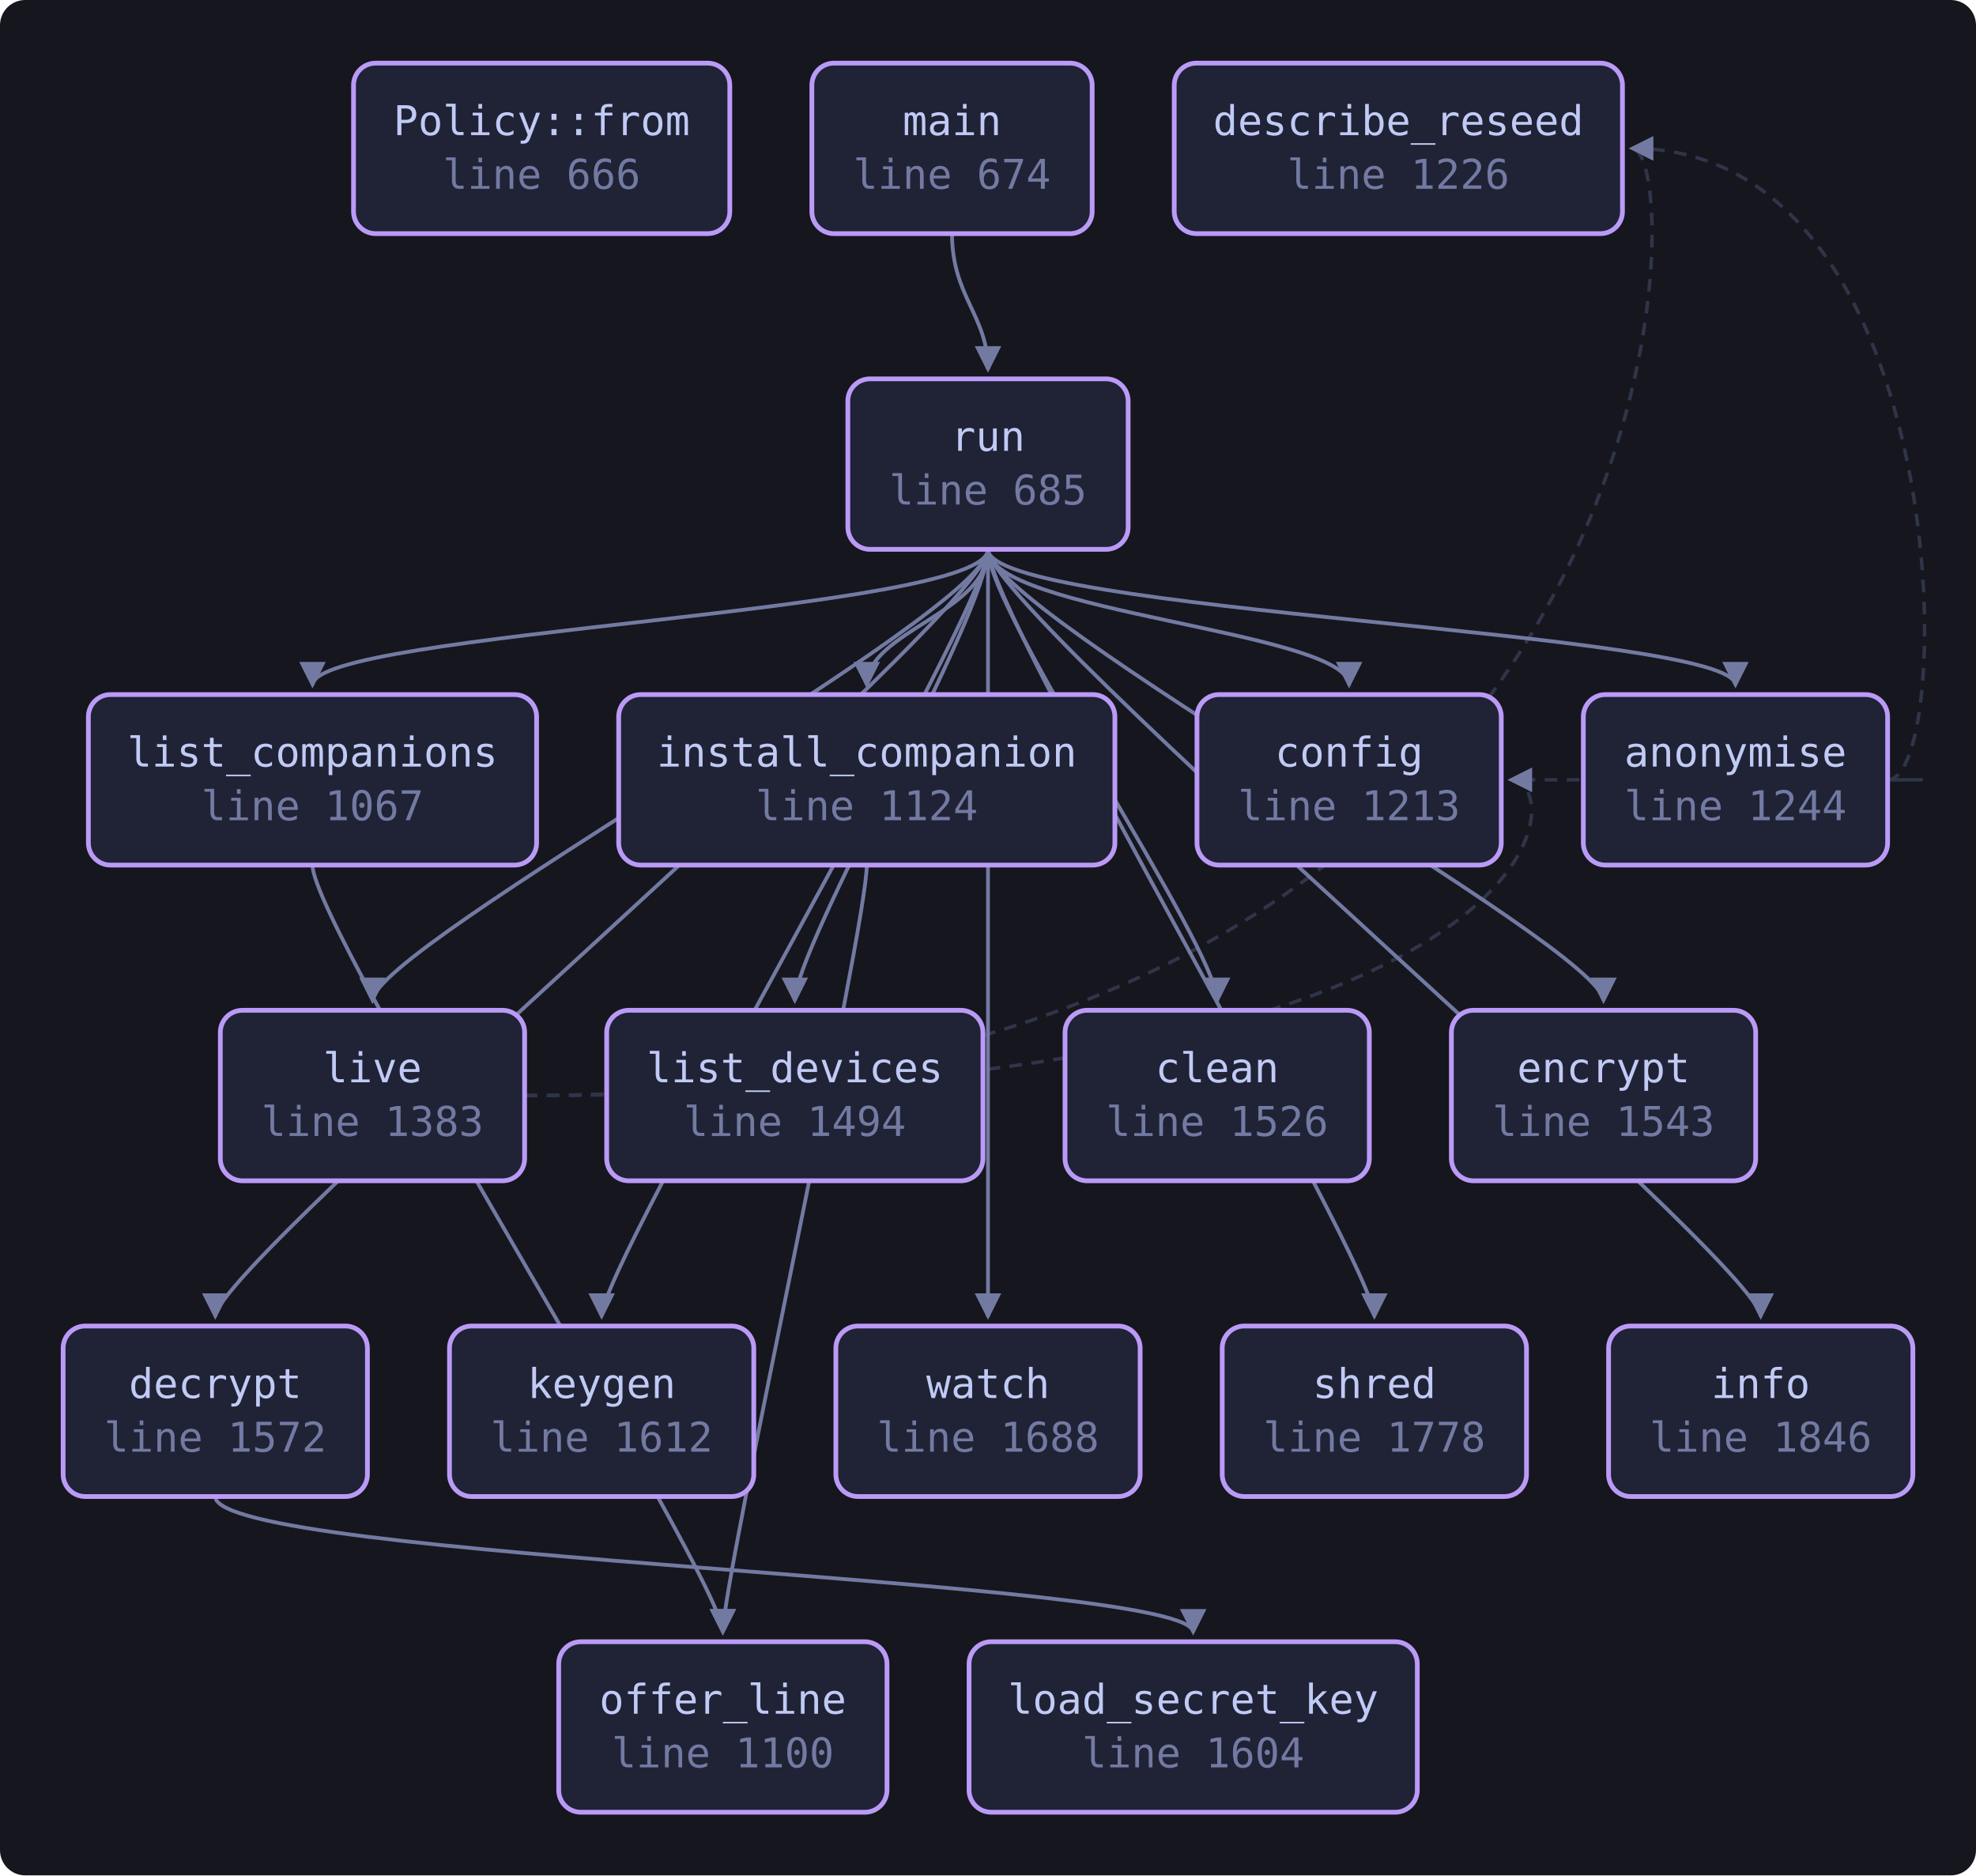
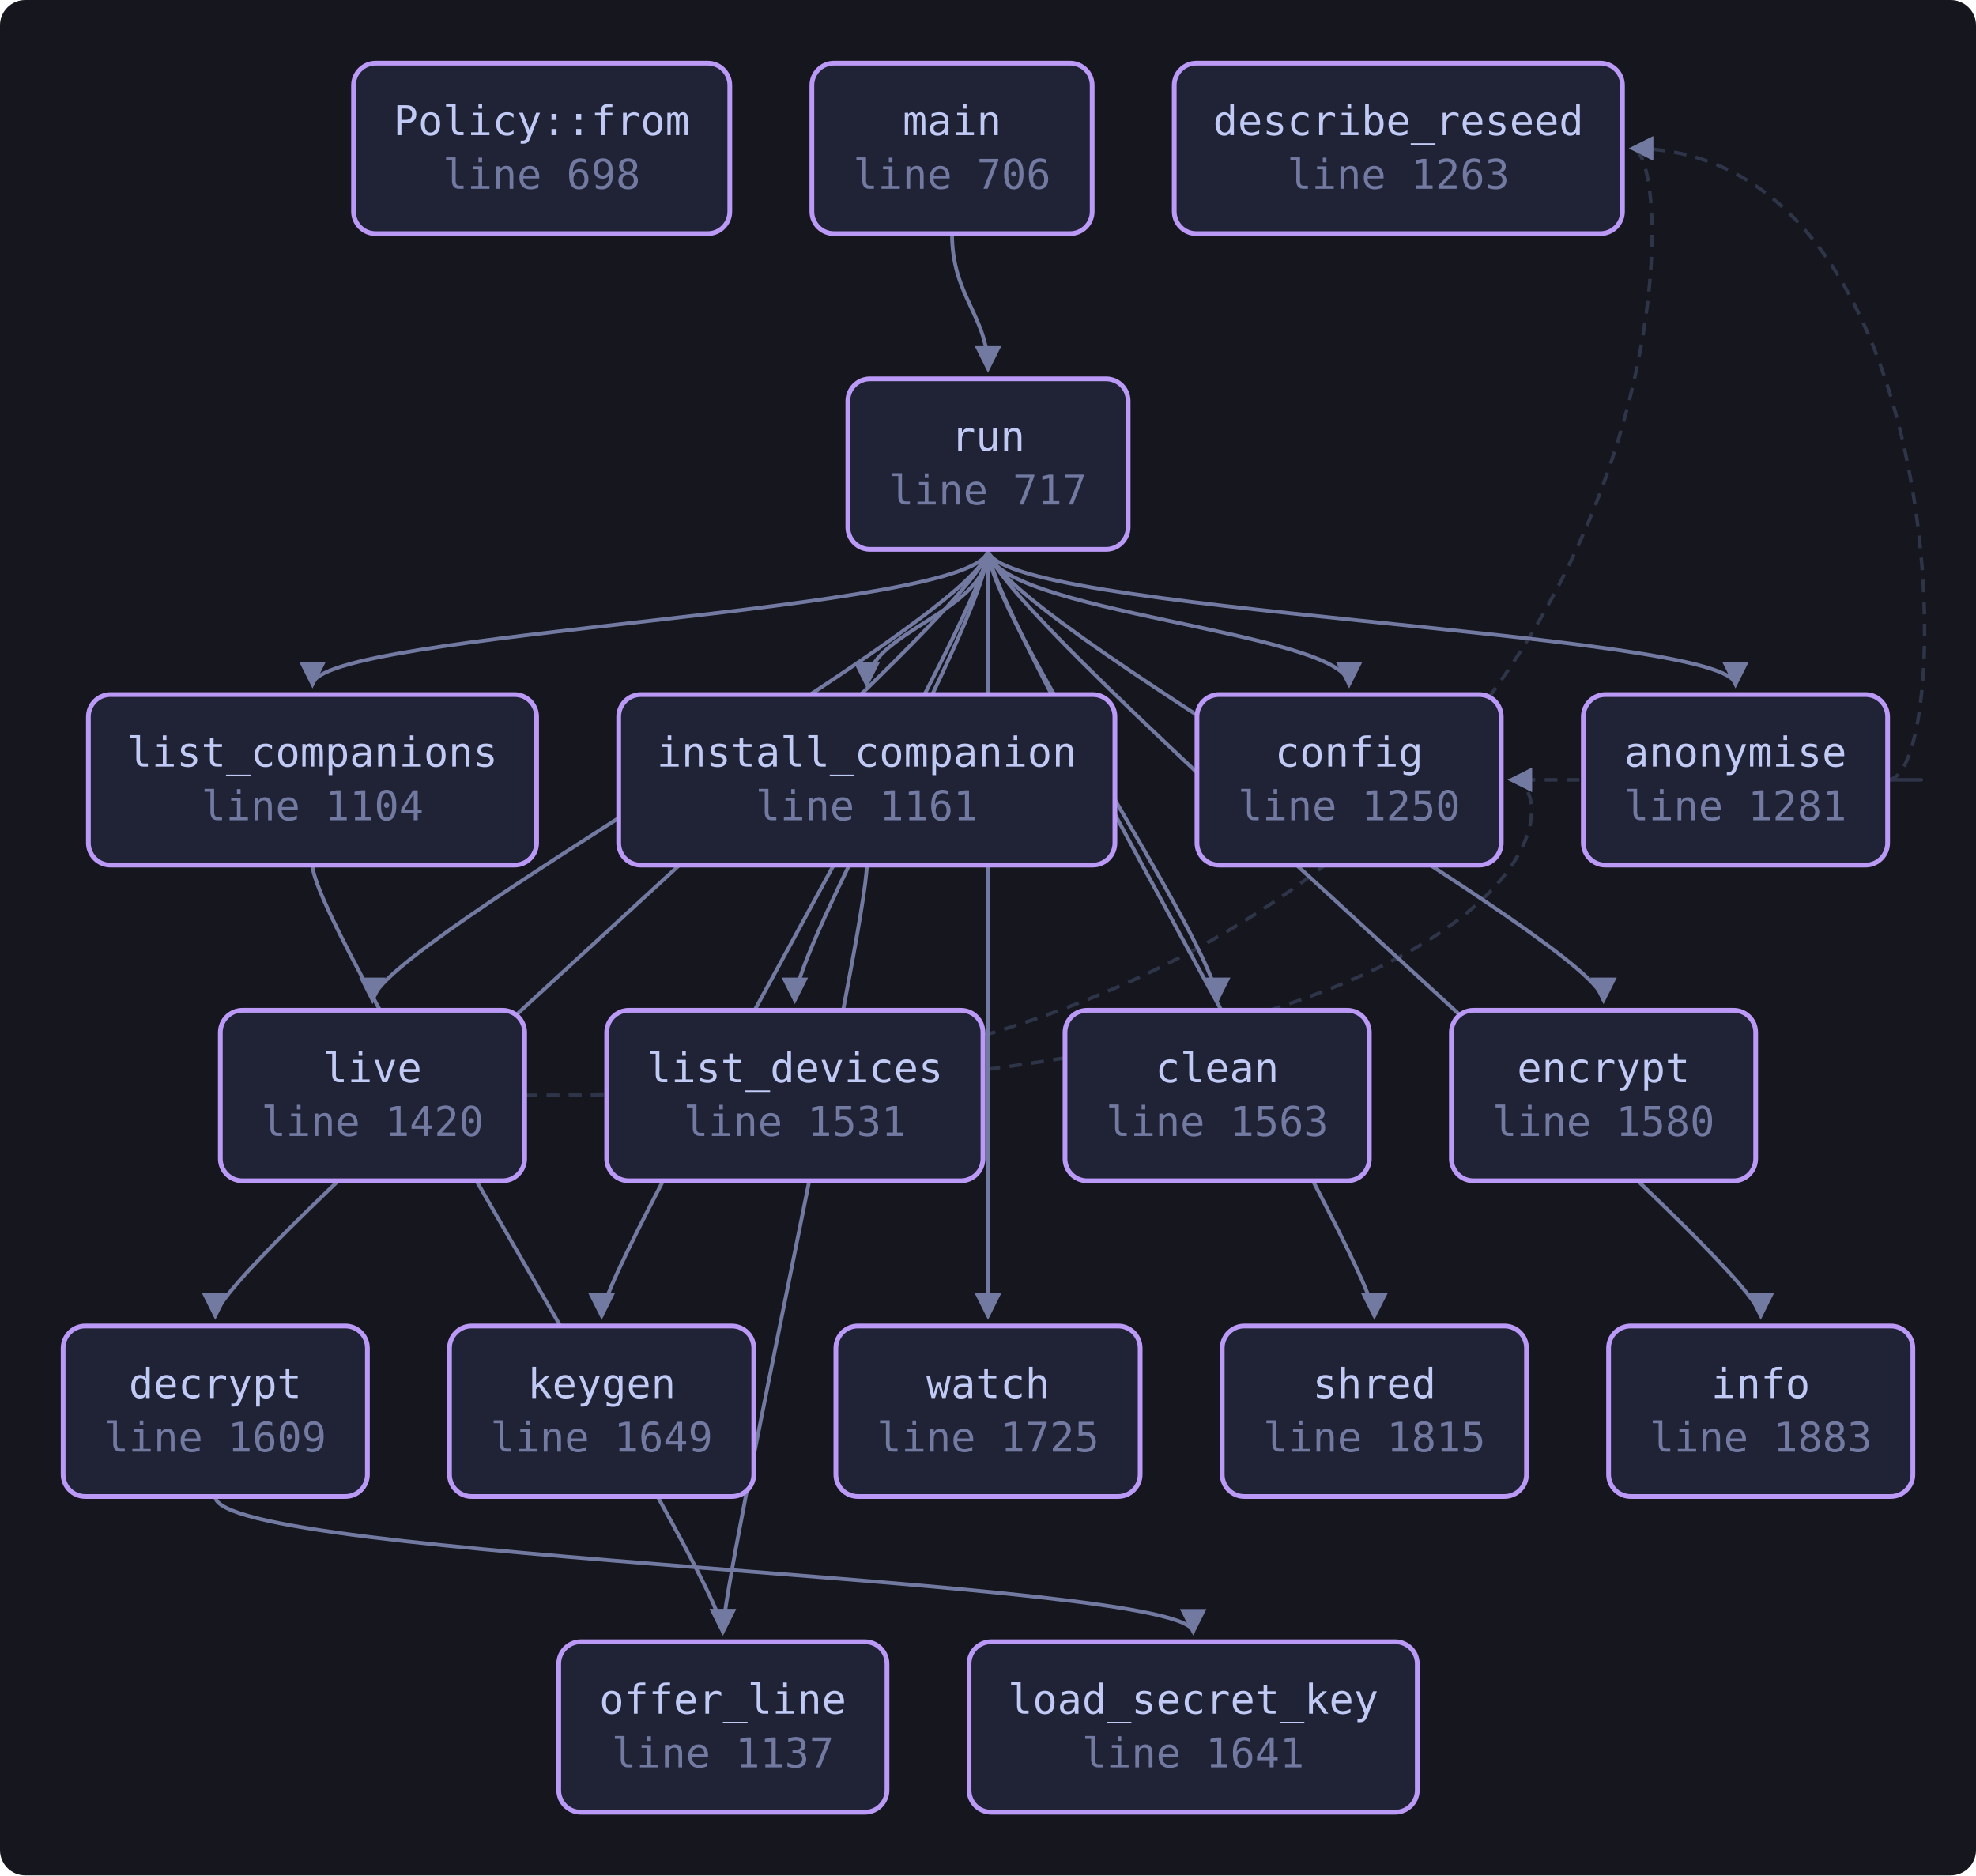
<svg xmlns="http://www.w3.org/2000/svg" viewBox="0 0 626 594" width="626" height="594" style="max-width:100%;height:auto" role="img" aria-label="flowchart">
  <defs>
    <marker id="a" viewBox="0 0 8 8" refX="7" refY="4" markerWidth="7" markerHeight="7" orient="auto-start-reverse">
      <path d="M0 0 L8 4 L0 8 z" fill="var(--muted, #737aa2)" />
    </marker>
  </defs>
  <rect x="0" y="0" width="626" height="594" fill="var(--bg-inset, #16161e)" rx="8" />
  <path d="M598.0 247.0 C 620.0 247.0, 620.0 247.0, 478.6 247.0" fill="none" stroke="var(--border, #2f3549)" stroke-width="1.1" stroke-dasharray="4 3" marker-end="url(#a)" />
  <path d="M598.0 247.0 C 620.0 247.0, 620.0 47.0, 517.0 47.0" fill="none" stroke="var(--border, #2f3549)" stroke-width="1.1" stroke-dasharray="4 3" marker-end="url(#a)" />
  <path d="M68.2 474.0 C 68.2 494.0, 378.0 500.0, 378.0 517.0" fill="none" stroke="var(--muted, #737aa2)" stroke-width="1.2" marker-end="url(#a)" />
  <path d="M274.6 274.0 C 274.6 294.0, 229.0 500.0, 229.0 517.0" fill="none" stroke="var(--muted, #737aa2)" stroke-width="1.2" marker-end="url(#a)" />
  <path d="M99.0 274.0 C 99.0 294.0, 229.0 500.0, 229.0 517.0" fill="none" stroke="var(--muted, #737aa2)" stroke-width="1.2" marker-end="url(#a)" />
  <path d="M166.2 347.0 C 497.6 347.0, 497.6 247.0, 478.6 247.0" fill="none" stroke="var(--border, #2f3549)" stroke-width="1.1" stroke-dasharray="4 3" marker-end="url(#a)" />
  <path d="M166.2 347.0 C 536.0 347.0, 536.0 47.0, 517.0 47.0" fill="none" stroke="var(--border, #2f3549)" stroke-width="1.1" stroke-dasharray="4 3" marker-end="url(#a)" />
  <path d="M301.6 74.0 C 301.6 94.0, 313.0 100.0, 313.0 117.0" fill="none" stroke="var(--muted, #737aa2)" stroke-width="1.2" marker-end="url(#a)" />
  <path d="M313.0 174.0 C 313.0 194.0, 549.8 200.0, 549.8 217.0" fill="none" stroke="var(--muted, #737aa2)" stroke-width="1.2" marker-end="url(#a)" />
  <path d="M313.0 174.0 C 313.0 194.0, 385.6 300.0, 385.6 317.0" fill="none" stroke="var(--muted, #737aa2)" stroke-width="1.2" marker-end="url(#a)" />
  <path d="M313.0 174.0 C 313.0 194.0, 427.4 200.0, 427.4 217.0" fill="none" stroke="var(--muted, #737aa2)" stroke-width="1.2" marker-end="url(#a)" />
  <path d="M313.0 174.0 C 313.0 194.0, 68.2 400.0, 68.2 417.0" fill="none" stroke="var(--muted, #737aa2)" stroke-width="1.2" marker-end="url(#a)" />
  <path d="M313.0 174.0 C 313.0 194.0, 508.0 300.0, 508.0 317.0" fill="none" stroke="var(--muted, #737aa2)" stroke-width="1.2" marker-end="url(#a)" />
  <path d="M313.0 174.0 C 313.0 194.0, 557.8 400.0, 557.8 417.0" fill="none" stroke="var(--muted, #737aa2)" stroke-width="1.2" marker-end="url(#a)" />
  <path d="M313.0 174.0 C 313.0 194.0, 274.6 200.0, 274.6 217.0" fill="none" stroke="var(--muted, #737aa2)" stroke-width="1.2" marker-end="url(#a)" />
  <path d="M313.0 174.0 C 313.0 194.0, 190.6 400.0, 190.6 417.0" fill="none" stroke="var(--muted, #737aa2)" stroke-width="1.2" marker-end="url(#a)" />
  <path d="M313.0 174.0 C 313.0 194.0, 99.0 200.0, 99.0 217.0" fill="none" stroke="var(--muted, #737aa2)" stroke-width="1.2" marker-end="url(#a)" />
  <path d="M313.0 174.0 C 313.0 194.0, 251.8 300.0, 251.8 317.0" fill="none" stroke="var(--muted, #737aa2)" stroke-width="1.2" marker-end="url(#a)" />
  <path d="M313.0 174.0 C 313.0 194.0, 118.0 300.0, 118.0 317.0" fill="none" stroke="var(--muted, #737aa2)" stroke-width="1.2" marker-end="url(#a)" />
  <path d="M313.0 174.0 C 313.0 194.0, 435.4 400.0, 435.4 417.0" fill="none" stroke="var(--muted, #737aa2)" stroke-width="1.2" marker-end="url(#a)" />
  <path d="M313.0 174.0 C 313.0 194.0, 313.0 400.0, 313.0 417.0" fill="none" stroke="var(--muted, #737aa2)" stroke-width="1.2" marker-end="url(#a)" />
-   <a href="https://github.com/tilas01/veilvoice/blob/main/crates/veilvoice-cli/src/main.rs#L666" target="_blank" rel="noopener noreferrer">
+   <a href="https://github.com/tilas01/veilvoice/blob/main/crates/veilvoice-cli/src/main.rs#L698" target="_blank" rel="noopener noreferrer">
    <rect x="112.0" y="20.0" width="119.2" height="54.0" rx="7" fill="var(--bg-soft, #1f2335)" stroke="var(--accent-2, #bb9af7)" stroke-width="1.5" />
    <text x="171.6" y="42.8" font-family="ui-monospace, SFMono-Regular, Menlo, Consolas, monospace" font-size="13" fill="var(--fg, #c0caf5)" text-anchor="middle">Policy::from</text>
-     <text x="171.6" y="59.8" font-family="ui-monospace, SFMono-Regular, Menlo, Consolas, monospace" font-size="13" fill="var(--muted, #737aa2)" text-anchor="middle">line 666</text>
+     <text x="171.6" y="59.8" font-family="ui-monospace, SFMono-Regular, Menlo, Consolas, monospace" font-size="13" fill="var(--muted, #737aa2)" text-anchor="middle">line 698</text>
  </a>
-   <a href="https://github.com/tilas01/veilvoice/blob/main/crates/veilvoice-cli/src/main.rs#L674" target="_blank" rel="noopener noreferrer">
+   <a href="https://github.com/tilas01/veilvoice/blob/main/crates/veilvoice-cli/src/main.rs#L706" target="_blank" rel="noopener noreferrer">
    <rect x="257.2" y="20.0" width="88.8" height="54.0" rx="7" fill="var(--bg-soft, #1f2335)" stroke="var(--accent-2, #bb9af7)" stroke-width="1.5" />
    <text x="301.6" y="42.8" font-family="ui-monospace, SFMono-Regular, Menlo, Consolas, monospace" font-size="13" fill="var(--fg, #c0caf5)" text-anchor="middle">main</text>
-     <text x="301.6" y="59.8" font-family="ui-monospace, SFMono-Regular, Menlo, Consolas, monospace" font-size="13" fill="var(--muted, #737aa2)" text-anchor="middle">line 674</text>
+     <text x="301.6" y="59.8" font-family="ui-monospace, SFMono-Regular, Menlo, Consolas, monospace" font-size="13" fill="var(--muted, #737aa2)" text-anchor="middle">line 706</text>
  </a>
-   <a href="https://github.com/tilas01/veilvoice/blob/main/crates/veilvoice-cli/src/main.rs#L685" target="_blank" rel="noopener noreferrer">
+   <a href="https://github.com/tilas01/veilvoice/blob/main/crates/veilvoice-cli/src/main.rs#L717" target="_blank" rel="noopener noreferrer">
    <rect x="268.6" y="120.0" width="88.8" height="54.0" rx="7" fill="var(--bg-soft, #1f2335)" stroke="var(--accent-2, #bb9af7)" stroke-width="1.5" />
    <text x="313.0" y="142.8" font-family="ui-monospace, SFMono-Regular, Menlo, Consolas, monospace" font-size="13" fill="var(--fg, #c0caf5)" text-anchor="middle">run</text>
-     <text x="313.0" y="159.8" font-family="ui-monospace, SFMono-Regular, Menlo, Consolas, monospace" font-size="13" fill="var(--muted, #737aa2)" text-anchor="middle">line 685</text>
+     <text x="313.0" y="159.8" font-family="ui-monospace, SFMono-Regular, Menlo, Consolas, monospace" font-size="13" fill="var(--muted, #737aa2)" text-anchor="middle">line 717</text>
  </a>
-   <a href="https://github.com/tilas01/veilvoice/blob/main/crates/veilvoice-cli/src/main.rs#L1067" target="_blank" rel="noopener noreferrer">
+   <a href="https://github.com/tilas01/veilvoice/blob/main/crates/veilvoice-cli/src/main.rs#L1104" target="_blank" rel="noopener noreferrer">
    <rect x="28.0" y="220.0" width="142.0" height="54.0" rx="7" fill="var(--bg-soft, #1f2335)" stroke="var(--accent-2, #bb9af7)" stroke-width="1.5" />
    <text x="99.0" y="242.8" font-family="ui-monospace, SFMono-Regular, Menlo, Consolas, monospace" font-size="13" fill="var(--fg, #c0caf5)" text-anchor="middle">list_companions</text>
-     <text x="99.0" y="259.8" font-family="ui-monospace, SFMono-Regular, Menlo, Consolas, monospace" font-size="13" fill="var(--muted, #737aa2)" text-anchor="middle">line 1067</text>
+     <text x="99.0" y="259.8" font-family="ui-monospace, SFMono-Regular, Menlo, Consolas, monospace" font-size="13" fill="var(--muted, #737aa2)" text-anchor="middle">line 1104</text>
  </a>
-   <a href="https://github.com/tilas01/veilvoice/blob/main/crates/veilvoice-cli/src/main.rs#L1100" target="_blank" rel="noopener noreferrer">
+   <a href="https://github.com/tilas01/veilvoice/blob/main/crates/veilvoice-cli/src/main.rs#L1137" target="_blank" rel="noopener noreferrer">
    <rect x="177.0" y="520.0" width="104.0" height="54.0" rx="7" fill="var(--bg-soft, #1f2335)" stroke="var(--accent-2, #bb9af7)" stroke-width="1.5" />
    <text x="229.0" y="542.8" font-family="ui-monospace, SFMono-Regular, Menlo, Consolas, monospace" font-size="13" fill="var(--fg, #c0caf5)" text-anchor="middle">offer_line</text>
-     <text x="229.0" y="559.8" font-family="ui-monospace, SFMono-Regular, Menlo, Consolas, monospace" font-size="13" fill="var(--muted, #737aa2)" text-anchor="middle">line 1100</text>
+     <text x="229.0" y="559.8" font-family="ui-monospace, SFMono-Regular, Menlo, Consolas, monospace" font-size="13" fill="var(--muted, #737aa2)" text-anchor="middle">line 1137</text>
  </a>
-   <a href="https://github.com/tilas01/veilvoice/blob/main/crates/veilvoice-cli/src/main.rs#L1124" target="_blank" rel="noopener noreferrer">
+   <a href="https://github.com/tilas01/veilvoice/blob/main/crates/veilvoice-cli/src/main.rs#L1161" target="_blank" rel="noopener noreferrer">
    <rect x="196.0" y="220.0" width="157.2" height="54.0" rx="7" fill="var(--bg-soft, #1f2335)" stroke="var(--accent-2, #bb9af7)" stroke-width="1.5" />
    <text x="274.6" y="242.8" font-family="ui-monospace, SFMono-Regular, Menlo, Consolas, monospace" font-size="13" fill="var(--fg, #c0caf5)" text-anchor="middle">install_companion</text>
-     <text x="274.6" y="259.8" font-family="ui-monospace, SFMono-Regular, Menlo, Consolas, monospace" font-size="13" fill="var(--muted, #737aa2)" text-anchor="middle">line 1124</text>
+     <text x="274.6" y="259.8" font-family="ui-monospace, SFMono-Regular, Menlo, Consolas, monospace" font-size="13" fill="var(--muted, #737aa2)" text-anchor="middle">line 1161</text>
  </a>
-   <a href="https://github.com/tilas01/veilvoice/blob/main/crates/veilvoice-cli/src/main.rs#L1213" target="_blank" rel="noopener noreferrer">
+   <a href="https://github.com/tilas01/veilvoice/blob/main/crates/veilvoice-cli/src/main.rs#L1250" target="_blank" rel="noopener noreferrer">
    <rect x="379.2" y="220.0" width="96.4" height="54.0" rx="7" fill="var(--bg-soft, #1f2335)" stroke="var(--accent-2, #bb9af7)" stroke-width="1.5" />
    <text x="427.4" y="242.8" font-family="ui-monospace, SFMono-Regular, Menlo, Consolas, monospace" font-size="13" fill="var(--fg, #c0caf5)" text-anchor="middle">config</text>
-     <text x="427.4" y="259.8" font-family="ui-monospace, SFMono-Regular, Menlo, Consolas, monospace" font-size="13" fill="var(--muted, #737aa2)" text-anchor="middle">line 1213</text>
+     <text x="427.4" y="259.8" font-family="ui-monospace, SFMono-Regular, Menlo, Consolas, monospace" font-size="13" fill="var(--muted, #737aa2)" text-anchor="middle">line 1250</text>
  </a>
-   <a href="https://github.com/tilas01/veilvoice/blob/main/crates/veilvoice-cli/src/main.rs#L1226" target="_blank" rel="noopener noreferrer">
+   <a href="https://github.com/tilas01/veilvoice/blob/main/crates/veilvoice-cli/src/main.rs#L1263" target="_blank" rel="noopener noreferrer">
    <rect x="372.0" y="20.0" width="142.0" height="54.0" rx="7" fill="var(--bg-soft, #1f2335)" stroke="var(--accent-2, #bb9af7)" stroke-width="1.5" />
    <text x="443.0" y="42.8" font-family="ui-monospace, SFMono-Regular, Menlo, Consolas, monospace" font-size="13" fill="var(--fg, #c0caf5)" text-anchor="middle">describe_reseed</text>
-     <text x="443.0" y="59.8" font-family="ui-monospace, SFMono-Regular, Menlo, Consolas, monospace" font-size="13" fill="var(--muted, #737aa2)" text-anchor="middle">line 1226</text>
+     <text x="443.0" y="59.8" font-family="ui-monospace, SFMono-Regular, Menlo, Consolas, monospace" font-size="13" fill="var(--muted, #737aa2)" text-anchor="middle">line 1263</text>
  </a>
-   <a href="https://github.com/tilas01/veilvoice/blob/main/crates/veilvoice-cli/src/main.rs#L1244" target="_blank" rel="noopener noreferrer">
+   <a href="https://github.com/tilas01/veilvoice/blob/main/crates/veilvoice-cli/src/main.rs#L1281" target="_blank" rel="noopener noreferrer">
    <rect x="501.6" y="220.0" width="96.4" height="54.0" rx="7" fill="var(--bg-soft, #1f2335)" stroke="var(--accent-2, #bb9af7)" stroke-width="1.5" />
    <text x="549.8" y="242.8" font-family="ui-monospace, SFMono-Regular, Menlo, Consolas, monospace" font-size="13" fill="var(--fg, #c0caf5)" text-anchor="middle">anonymise</text>
-     <text x="549.8" y="259.8" font-family="ui-monospace, SFMono-Regular, Menlo, Consolas, monospace" font-size="13" fill="var(--muted, #737aa2)" text-anchor="middle">line 1244</text>
+     <text x="549.8" y="259.8" font-family="ui-monospace, SFMono-Regular, Menlo, Consolas, monospace" font-size="13" fill="var(--muted, #737aa2)" text-anchor="middle">line 1281</text>
  </a>
-   <a href="https://github.com/tilas01/veilvoice/blob/main/crates/veilvoice-cli/src/main.rs#L1383" target="_blank" rel="noopener noreferrer">
+   <a href="https://github.com/tilas01/veilvoice/blob/main/crates/veilvoice-cli/src/main.rs#L1420" target="_blank" rel="noopener noreferrer">
    <rect x="69.8" y="320.0" width="96.4" height="54.0" rx="7" fill="var(--bg-soft, #1f2335)" stroke="var(--accent-2, #bb9af7)" stroke-width="1.5" />
    <text x="118.0" y="342.8" font-family="ui-monospace, SFMono-Regular, Menlo, Consolas, monospace" font-size="13" fill="var(--fg, #c0caf5)" text-anchor="middle">live</text>
-     <text x="118.0" y="359.8" font-family="ui-monospace, SFMono-Regular, Menlo, Consolas, monospace" font-size="13" fill="var(--muted, #737aa2)" text-anchor="middle">line 1383</text>
+     <text x="118.0" y="359.8" font-family="ui-monospace, SFMono-Regular, Menlo, Consolas, monospace" font-size="13" fill="var(--muted, #737aa2)" text-anchor="middle">line 1420</text>
  </a>
-   <a href="https://github.com/tilas01/veilvoice/blob/main/crates/veilvoice-cli/src/main.rs#L1494" target="_blank" rel="noopener noreferrer">
+   <a href="https://github.com/tilas01/veilvoice/blob/main/crates/veilvoice-cli/src/main.rs#L1531" target="_blank" rel="noopener noreferrer">
    <rect x="192.2" y="320.0" width="119.2" height="54.0" rx="7" fill="var(--bg-soft, #1f2335)" stroke="var(--accent-2, #bb9af7)" stroke-width="1.5" />
    <text x="251.8" y="342.8" font-family="ui-monospace, SFMono-Regular, Menlo, Consolas, monospace" font-size="13" fill="var(--fg, #c0caf5)" text-anchor="middle">list_devices</text>
-     <text x="251.8" y="359.8" font-family="ui-monospace, SFMono-Regular, Menlo, Consolas, monospace" font-size="13" fill="var(--muted, #737aa2)" text-anchor="middle">line 1494</text>
+     <text x="251.8" y="359.8" font-family="ui-monospace, SFMono-Regular, Menlo, Consolas, monospace" font-size="13" fill="var(--muted, #737aa2)" text-anchor="middle">line 1531</text>
  </a>
-   <a href="https://github.com/tilas01/veilvoice/blob/main/crates/veilvoice-cli/src/main.rs#L1526" target="_blank" rel="noopener noreferrer">
+   <a href="https://github.com/tilas01/veilvoice/blob/main/crates/veilvoice-cli/src/main.rs#L1563" target="_blank" rel="noopener noreferrer">
    <rect x="337.4" y="320.0" width="96.4" height="54.0" rx="7" fill="var(--bg-soft, #1f2335)" stroke="var(--accent-2, #bb9af7)" stroke-width="1.5" />
    <text x="385.6" y="342.8" font-family="ui-monospace, SFMono-Regular, Menlo, Consolas, monospace" font-size="13" fill="var(--fg, #c0caf5)" text-anchor="middle">clean</text>
-     <text x="385.6" y="359.8" font-family="ui-monospace, SFMono-Regular, Menlo, Consolas, monospace" font-size="13" fill="var(--muted, #737aa2)" text-anchor="middle">line 1526</text>
+     <text x="385.6" y="359.8" font-family="ui-monospace, SFMono-Regular, Menlo, Consolas, monospace" font-size="13" fill="var(--muted, #737aa2)" text-anchor="middle">line 1563</text>
  </a>
-   <a href="https://github.com/tilas01/veilvoice/blob/main/crates/veilvoice-cli/src/main.rs#L1543" target="_blank" rel="noopener noreferrer">
+   <a href="https://github.com/tilas01/veilvoice/blob/main/crates/veilvoice-cli/src/main.rs#L1580" target="_blank" rel="noopener noreferrer">
    <rect x="459.8" y="320.0" width="96.4" height="54.0" rx="7" fill="var(--bg-soft, #1f2335)" stroke="var(--accent-2, #bb9af7)" stroke-width="1.5" />
    <text x="508.0" y="342.8" font-family="ui-monospace, SFMono-Regular, Menlo, Consolas, monospace" font-size="13" fill="var(--fg, #c0caf5)" text-anchor="middle">encrypt</text>
-     <text x="508.0" y="359.8" font-family="ui-monospace, SFMono-Regular, Menlo, Consolas, monospace" font-size="13" fill="var(--muted, #737aa2)" text-anchor="middle">line 1543</text>
+     <text x="508.0" y="359.8" font-family="ui-monospace, SFMono-Regular, Menlo, Consolas, monospace" font-size="13" fill="var(--muted, #737aa2)" text-anchor="middle">line 1580</text>
  </a>
-   <a href="https://github.com/tilas01/veilvoice/blob/main/crates/veilvoice-cli/src/main.rs#L1572" target="_blank" rel="noopener noreferrer">
+   <a href="https://github.com/tilas01/veilvoice/blob/main/crates/veilvoice-cli/src/main.rs#L1609" target="_blank" rel="noopener noreferrer">
    <rect x="20.0" y="420.0" width="96.4" height="54.0" rx="7" fill="var(--bg-soft, #1f2335)" stroke="var(--accent-2, #bb9af7)" stroke-width="1.5" />
    <text x="68.2" y="442.8" font-family="ui-monospace, SFMono-Regular, Menlo, Consolas, monospace" font-size="13" fill="var(--fg, #c0caf5)" text-anchor="middle">decrypt</text>
-     <text x="68.2" y="459.8" font-family="ui-monospace, SFMono-Regular, Menlo, Consolas, monospace" font-size="13" fill="var(--muted, #737aa2)" text-anchor="middle">line 1572</text>
+     <text x="68.2" y="459.8" font-family="ui-monospace, SFMono-Regular, Menlo, Consolas, monospace" font-size="13" fill="var(--muted, #737aa2)" text-anchor="middle">line 1609</text>
  </a>
-   <a href="https://github.com/tilas01/veilvoice/blob/main/crates/veilvoice-cli/src/main.rs#L1604" target="_blank" rel="noopener noreferrer">
+   <a href="https://github.com/tilas01/veilvoice/blob/main/crates/veilvoice-cli/src/main.rs#L1641" target="_blank" rel="noopener noreferrer">
    <rect x="307.0" y="520.0" width="142.0" height="54.0" rx="7" fill="var(--bg-soft, #1f2335)" stroke="var(--accent-2, #bb9af7)" stroke-width="1.5" />
    <text x="378.0" y="542.8" font-family="ui-monospace, SFMono-Regular, Menlo, Consolas, monospace" font-size="13" fill="var(--fg, #c0caf5)" text-anchor="middle">load_secret_key</text>
-     <text x="378.0" y="559.8" font-family="ui-monospace, SFMono-Regular, Menlo, Consolas, monospace" font-size="13" fill="var(--muted, #737aa2)" text-anchor="middle">line 1604</text>
+     <text x="378.0" y="559.8" font-family="ui-monospace, SFMono-Regular, Menlo, Consolas, monospace" font-size="13" fill="var(--muted, #737aa2)" text-anchor="middle">line 1641</text>
  </a>
-   <a href="https://github.com/tilas01/veilvoice/blob/main/crates/veilvoice-cli/src/main.rs#L1612" target="_blank" rel="noopener noreferrer">
+   <a href="https://github.com/tilas01/veilvoice/blob/main/crates/veilvoice-cli/src/main.rs#L1649" target="_blank" rel="noopener noreferrer">
    <rect x="142.4" y="420.0" width="96.4" height="54.0" rx="7" fill="var(--bg-soft, #1f2335)" stroke="var(--accent-2, #bb9af7)" stroke-width="1.5" />
    <text x="190.6" y="442.8" font-family="ui-monospace, SFMono-Regular, Menlo, Consolas, monospace" font-size="13" fill="var(--fg, #c0caf5)" text-anchor="middle">keygen</text>
-     <text x="190.6" y="459.8" font-family="ui-monospace, SFMono-Regular, Menlo, Consolas, monospace" font-size="13" fill="var(--muted, #737aa2)" text-anchor="middle">line 1612</text>
+     <text x="190.6" y="459.8" font-family="ui-monospace, SFMono-Regular, Menlo, Consolas, monospace" font-size="13" fill="var(--muted, #737aa2)" text-anchor="middle">line 1649</text>
  </a>
-   <a href="https://github.com/tilas01/veilvoice/blob/main/crates/veilvoice-cli/src/main.rs#L1688" target="_blank" rel="noopener noreferrer">
+   <a href="https://github.com/tilas01/veilvoice/blob/main/crates/veilvoice-cli/src/main.rs#L1725" target="_blank" rel="noopener noreferrer">
    <rect x="264.8" y="420.0" width="96.4" height="54.0" rx="7" fill="var(--bg-soft, #1f2335)" stroke="var(--accent-2, #bb9af7)" stroke-width="1.5" />
    <text x="313.0" y="442.8" font-family="ui-monospace, SFMono-Regular, Menlo, Consolas, monospace" font-size="13" fill="var(--fg, #c0caf5)" text-anchor="middle">watch</text>
-     <text x="313.0" y="459.8" font-family="ui-monospace, SFMono-Regular, Menlo, Consolas, monospace" font-size="13" fill="var(--muted, #737aa2)" text-anchor="middle">line 1688</text>
+     <text x="313.0" y="459.8" font-family="ui-monospace, SFMono-Regular, Menlo, Consolas, monospace" font-size="13" fill="var(--muted, #737aa2)" text-anchor="middle">line 1725</text>
  </a>
-   <a href="https://github.com/tilas01/veilvoice/blob/main/crates/veilvoice-cli/src/main.rs#L1778" target="_blank" rel="noopener noreferrer">
+   <a href="https://github.com/tilas01/veilvoice/blob/main/crates/veilvoice-cli/src/main.rs#L1815" target="_blank" rel="noopener noreferrer">
    <rect x="387.2" y="420.0" width="96.4" height="54.0" rx="7" fill="var(--bg-soft, #1f2335)" stroke="var(--accent-2, #bb9af7)" stroke-width="1.5" />
    <text x="435.4" y="442.8" font-family="ui-monospace, SFMono-Regular, Menlo, Consolas, monospace" font-size="13" fill="var(--fg, #c0caf5)" text-anchor="middle">shred</text>
-     <text x="435.4" y="459.8" font-family="ui-monospace, SFMono-Regular, Menlo, Consolas, monospace" font-size="13" fill="var(--muted, #737aa2)" text-anchor="middle">line 1778</text>
+     <text x="435.4" y="459.8" font-family="ui-monospace, SFMono-Regular, Menlo, Consolas, monospace" font-size="13" fill="var(--muted, #737aa2)" text-anchor="middle">line 1815</text>
  </a>
-   <a href="https://github.com/tilas01/veilvoice/blob/main/crates/veilvoice-cli/src/main.rs#L1846" target="_blank" rel="noopener noreferrer">
+   <a href="https://github.com/tilas01/veilvoice/blob/main/crates/veilvoice-cli/src/main.rs#L1883" target="_blank" rel="noopener noreferrer">
    <rect x="509.6" y="420.0" width="96.4" height="54.0" rx="7" fill="var(--bg-soft, #1f2335)" stroke="var(--accent-2, #bb9af7)" stroke-width="1.5" />
    <text x="557.8" y="442.8" font-family="ui-monospace, SFMono-Regular, Menlo, Consolas, monospace" font-size="13" fill="var(--fg, #c0caf5)" text-anchor="middle">info</text>
-     <text x="557.8" y="459.8" font-family="ui-monospace, SFMono-Regular, Menlo, Consolas, monospace" font-size="13" fill="var(--muted, #737aa2)" text-anchor="middle">line 1846</text>
+     <text x="557.8" y="459.8" font-family="ui-monospace, SFMono-Regular, Menlo, Consolas, monospace" font-size="13" fill="var(--muted, #737aa2)" text-anchor="middle">line 1883</text>
  </a>
</svg>
